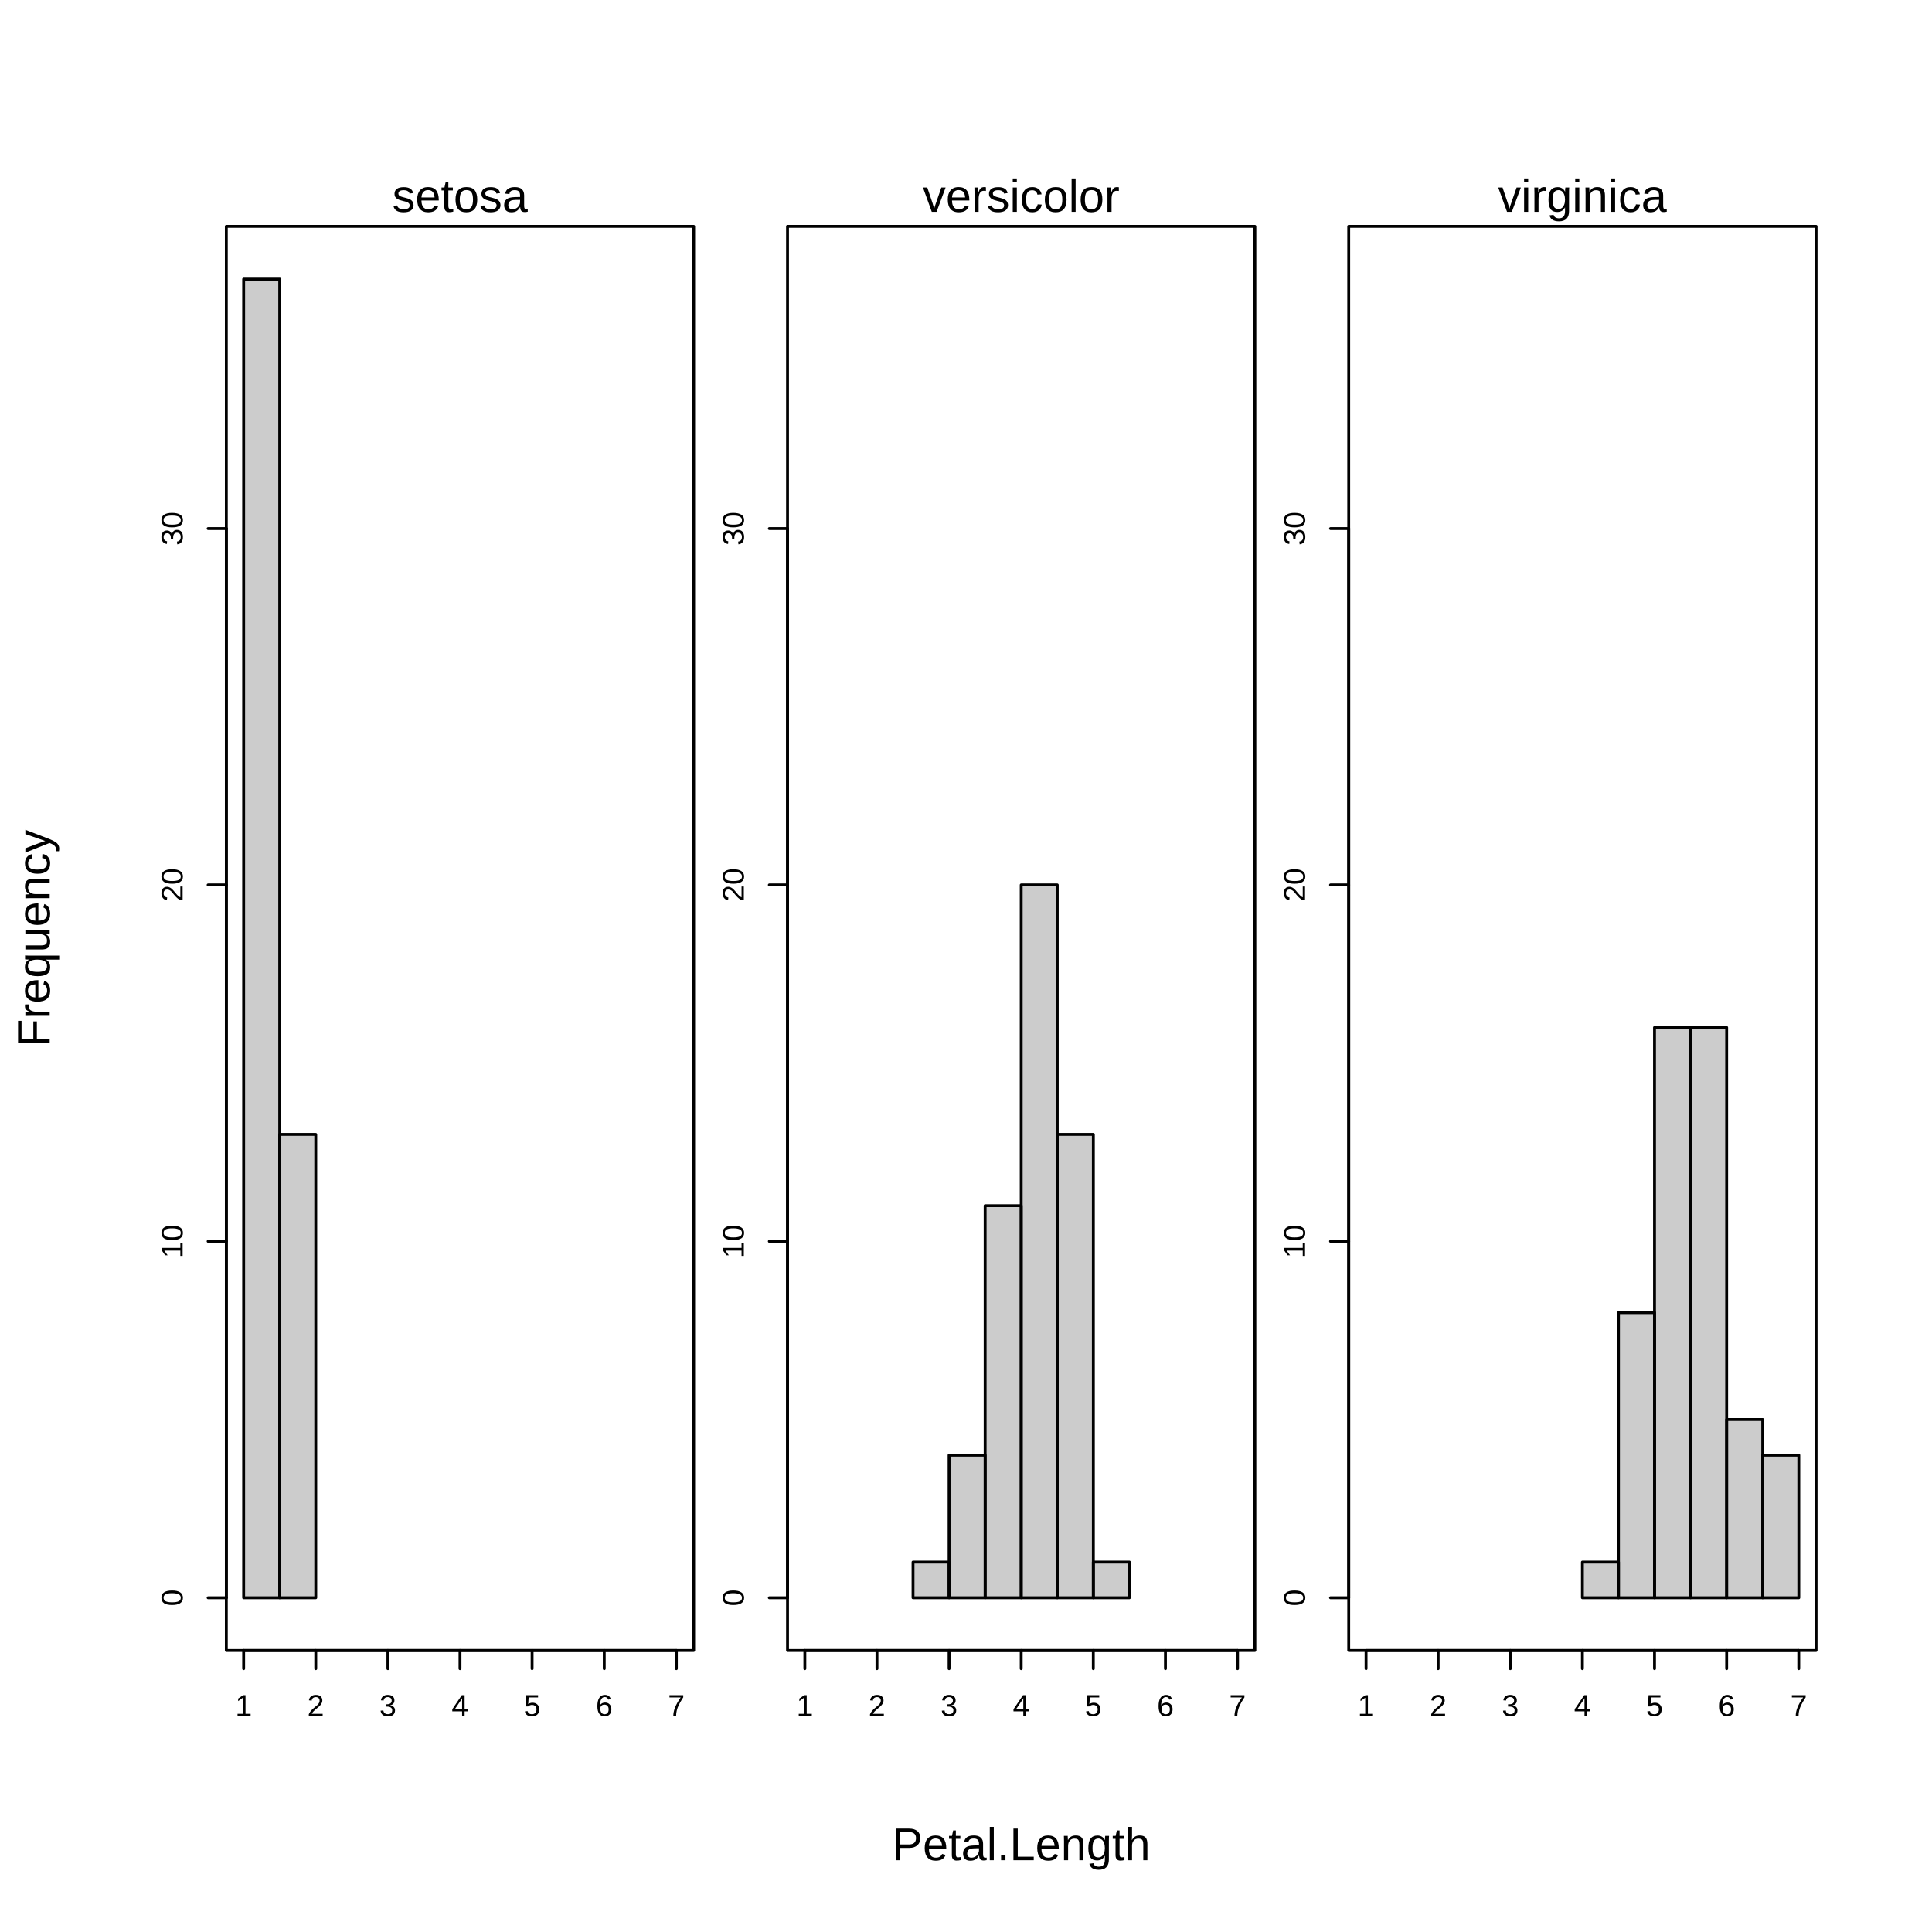
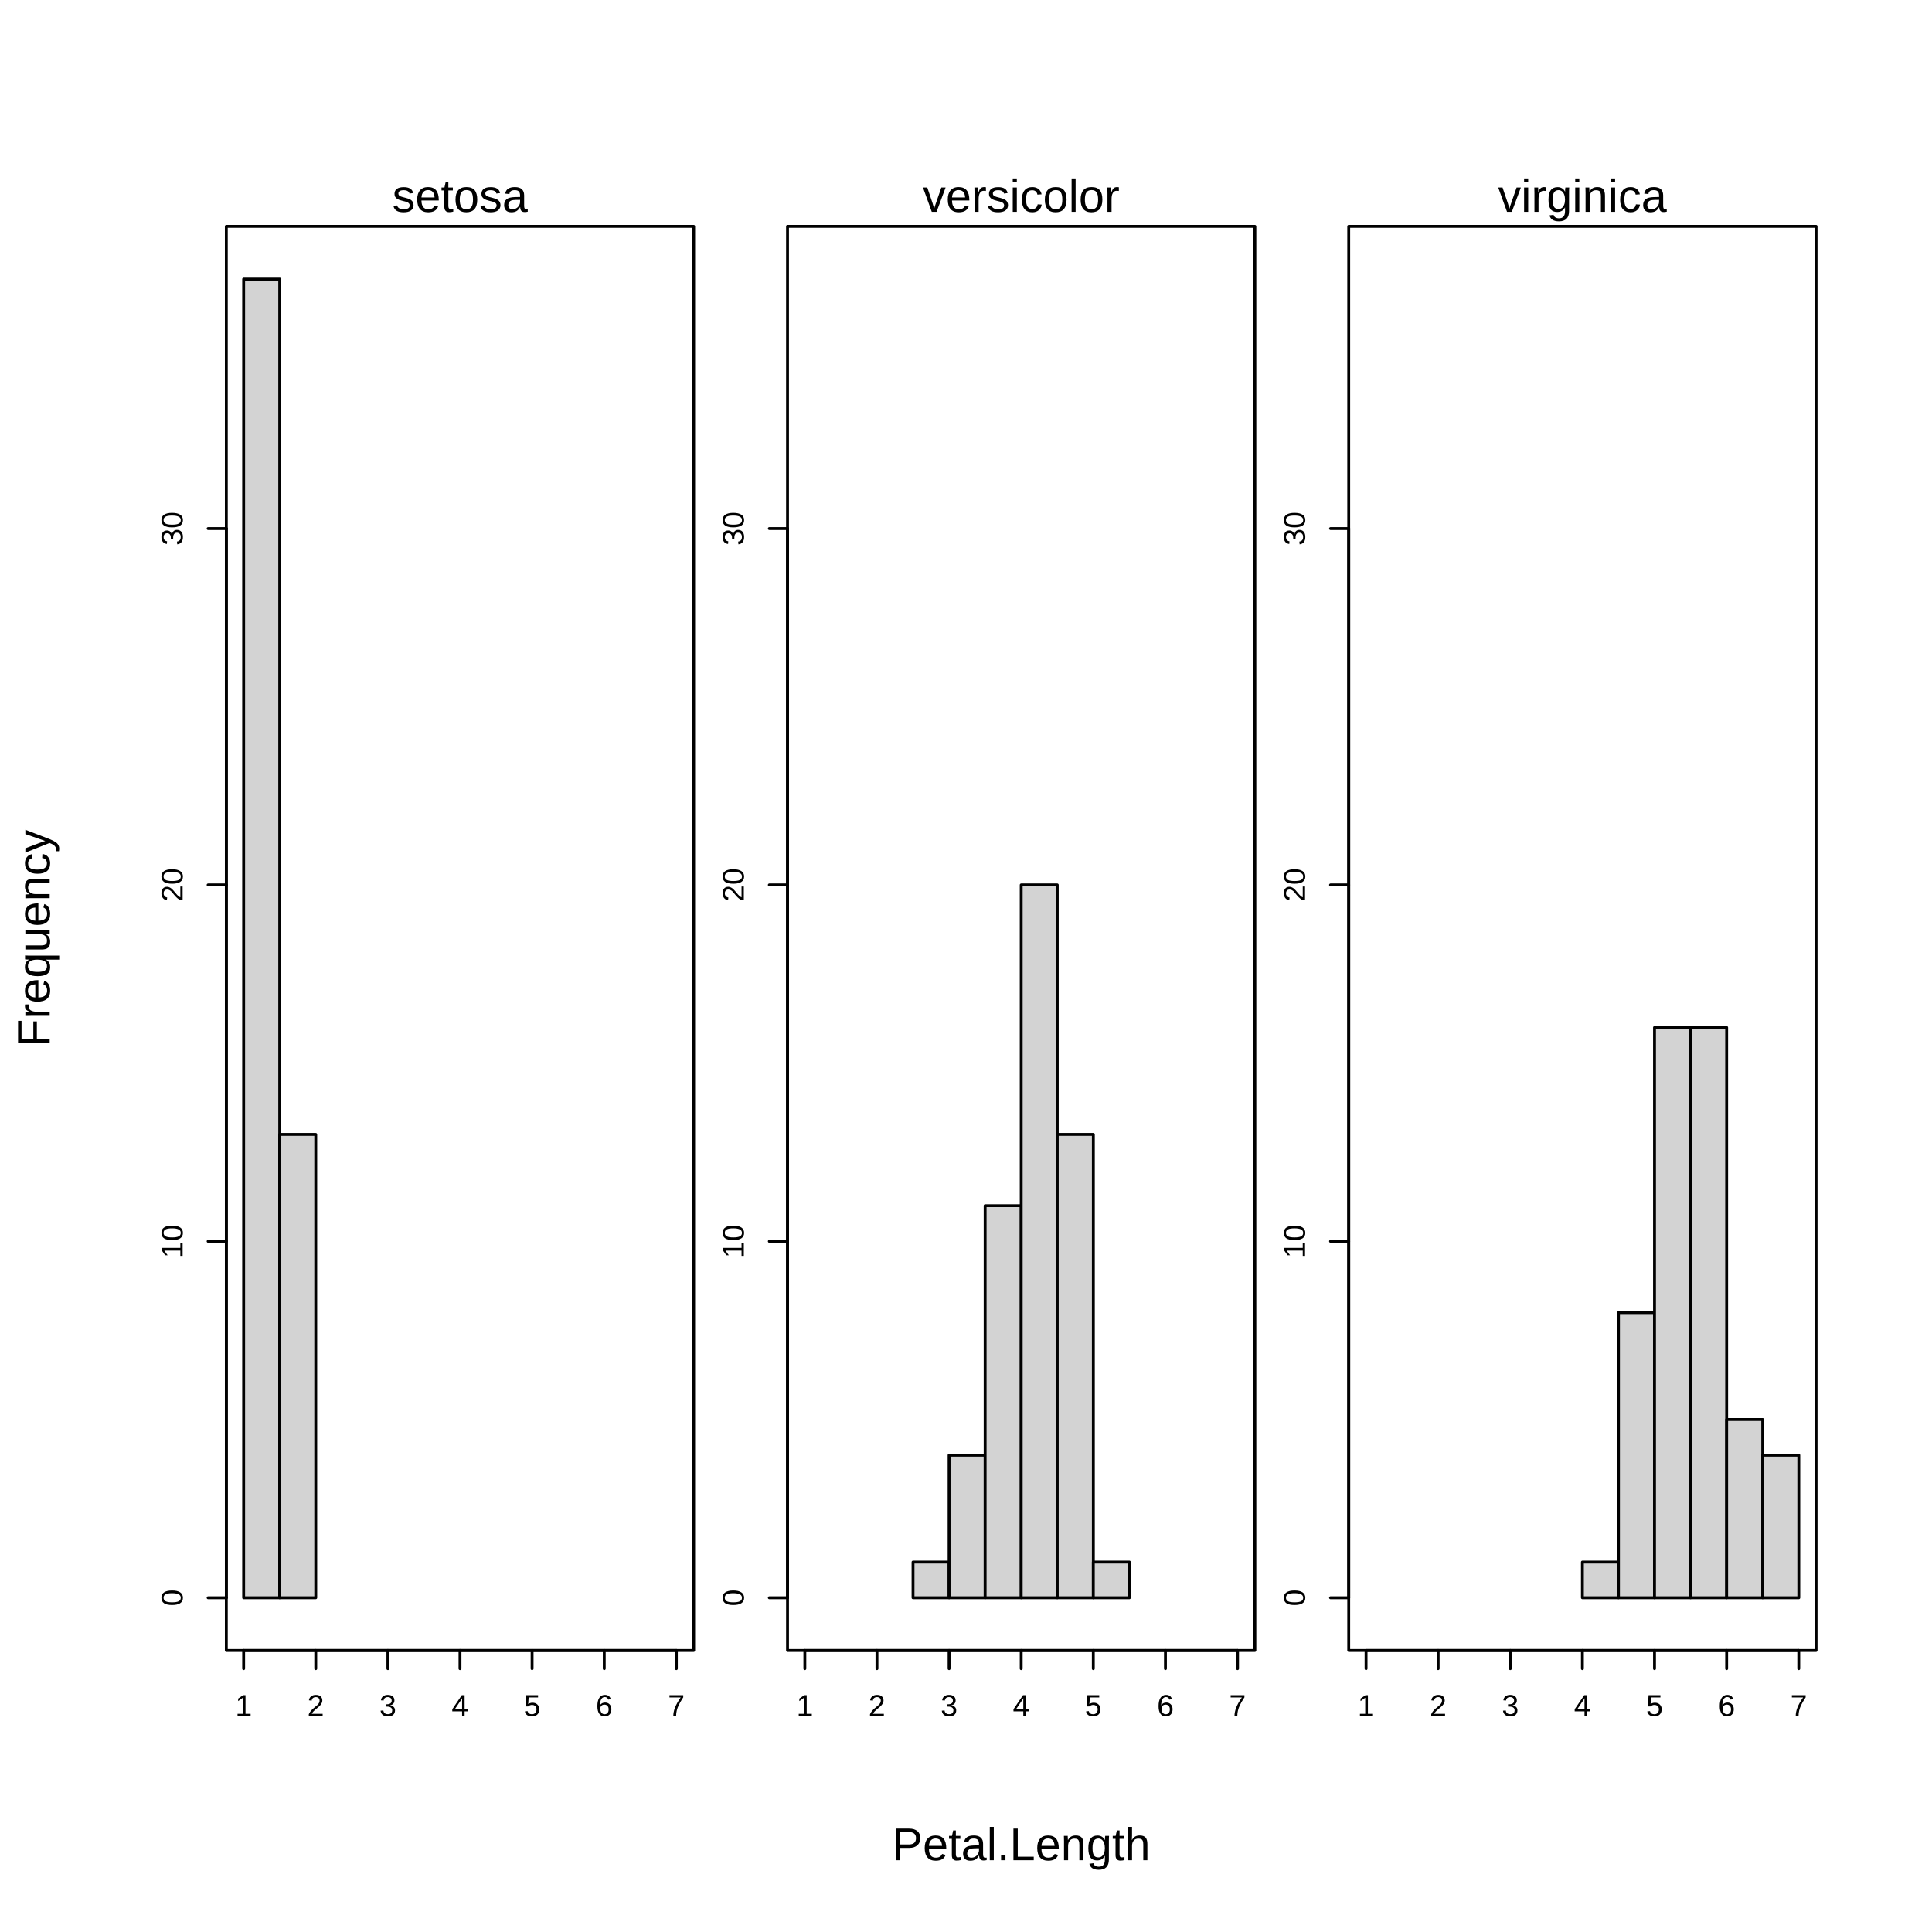
<svg xmlns="http://www.w3.org/2000/svg" width="504.00pt" height="504.00pt" viewBox="0 0 504.00 504.00">
  <g class="svglite">
    <defs>
      <style type="text/css">
    .svglite line, .svglite polyline, .svglite polygon, .svglite path, .svglite rect, .svglite circle {
      fill: none;
      stroke: #000000;
      stroke-linecap: round;
      stroke-linejoin: round;
      stroke-miterlimit: 10.00;
    }
    .svglite text {
      white-space: pre;
    }
    .svglite g.glyphgroup path {
      fill: inherit;
      stroke: none;
    }
  </style>
    </defs>
    <rect width="100%" height="100%" style="stroke: none; fill: #FFFFFF;" />
    <defs>
      <clipPath id="cpMC4wMHw1MDQuMDB8MC4wMHw1MDQuMDA=">
        <rect x="0.00" y="0.00" width="504.00" height="504.00" />
      </clipPath>
    </defs>
    <g clip-path="url(#cpMC4wMHw1MDQuMDB8MC4wMHw1MDQuMDA=)">
      <text x="266.40" y="485.28" text-anchor="middle" style="font-size: 12.00px; font-family: &quot;Liberation Sans&quot;;" textLength="67.36px" lengthAdjust="spacingAndGlyphs">Petal.Length</text>
      <text transform="translate(12.96,244.80) rotate(-90)" text-anchor="middle" style="font-size: 12.00px; font-family: &quot;Liberation Sans&quot;;" textLength="56.69px" lengthAdjust="spacingAndGlyphs">Frequency</text>
    </g>
    <defs>
      <clipPath id="cpNTkuMDR8MTgwLjk2fDU5LjA0fDQzMC41Ng==">
        <rect x="59.04" y="59.04" width="121.92" height="371.52" />
      </clipPath>
    </defs>
    <g clip-path="url(#cpNTkuMDR8MTgwLjk2fDU5LjA0fDQzMC41Ng==)">
</g>
    <g clip-path="url(#cpMC4wMHw1MDQuMDB8MC4wMHw1MDQuMDA=)">
      <line x1="63.56" y1="430.56" x2="176.44" y2="430.56" style="stroke-width: 0.75;" />
      <line x1="63.56" y1="430.56" x2="63.56" y2="435.31" style="stroke-width: 0.75;" />
      <line x1="82.37" y1="430.56" x2="82.37" y2="435.31" style="stroke-width: 0.75;" />
      <line x1="101.19" y1="430.56" x2="101.19" y2="435.31" style="stroke-width: 0.75;" />
      <line x1="120.00" y1="430.56" x2="120.00" y2="435.31" style="stroke-width: 0.75;" />
      <line x1="138.81" y1="430.56" x2="138.81" y2="435.31" style="stroke-width: 0.75;" />
      <line x1="157.63" y1="430.56" x2="157.63" y2="435.31" style="stroke-width: 0.75;" />
      <line x1="176.44" y1="430.56" x2="176.44" y2="435.31" style="stroke-width: 0.75;" />
      <text x="63.56" y="447.67" text-anchor="middle" style="font-size: 7.92px; font-family: &quot;Liberation Sans&quot;;" textLength="4.39px" lengthAdjust="spacingAndGlyphs">1</text>
      <text x="82.37" y="447.67" text-anchor="middle" style="font-size: 7.92px; font-family: &quot;Liberation Sans&quot;;" textLength="4.39px" lengthAdjust="spacingAndGlyphs">2</text>
      <text x="101.19" y="447.67" text-anchor="middle" style="font-size: 7.92px; font-family: &quot;Liberation Sans&quot;;" textLength="4.39px" lengthAdjust="spacingAndGlyphs">3</text>
      <text x="120.00" y="447.67" text-anchor="middle" style="font-size: 7.92px; font-family: &quot;Liberation Sans&quot;;" textLength="4.39px" lengthAdjust="spacingAndGlyphs">4</text>
      <text x="138.81" y="447.67" text-anchor="middle" style="font-size: 7.92px; font-family: &quot;Liberation Sans&quot;;" textLength="4.39px" lengthAdjust="spacingAndGlyphs">5</text>
      <text x="157.63" y="447.67" text-anchor="middle" style="font-size: 7.92px; font-family: &quot;Liberation Sans&quot;;" textLength="4.39px" lengthAdjust="spacingAndGlyphs">6</text>
      <text x="176.44" y="447.67" text-anchor="middle" style="font-size: 7.92px; font-family: &quot;Liberation Sans&quot;;" textLength="4.39px" lengthAdjust="spacingAndGlyphs">7</text>
      <line x1="59.04" y1="416.80" x2="59.04" y2="137.88" style="stroke-width: 0.75;" />
      <line x1="59.04" y1="416.80" x2="54.29" y2="416.80" style="stroke-width: 0.75;" />
      <line x1="59.04" y1="323.83" x2="54.29" y2="323.83" style="stroke-width: 0.75;" />
      <line x1="59.04" y1="230.85" x2="54.29" y2="230.85" style="stroke-width: 0.75;" />
      <line x1="59.04" y1="137.88" x2="54.29" y2="137.88" style="stroke-width: 0.75;" />
      <text transform="translate(47.64,416.80) rotate(-90)" text-anchor="middle" style="font-size: 7.92px; font-family: &quot;Liberation Sans&quot;;" textLength="4.39px" lengthAdjust="spacingAndGlyphs">0</text>
      <text transform="translate(47.64,323.83) rotate(-90)" text-anchor="middle" style="font-size: 7.92px; font-family: &quot;Liberation Sans&quot;;" textLength="8.78px" lengthAdjust="spacingAndGlyphs">10</text>
      <text transform="translate(47.64,230.85) rotate(-90)" text-anchor="middle" style="font-size: 7.92px; font-family: &quot;Liberation Sans&quot;;" textLength="8.78px" lengthAdjust="spacingAndGlyphs">20</text>
      <text transform="translate(47.64,137.88) rotate(-90)" text-anchor="middle" style="font-size: 7.92px; font-family: &quot;Liberation Sans&quot;;" textLength="8.78px" lengthAdjust="spacingAndGlyphs">30</text>
      <rect x="59.04" y="43.20" width="121.92" height="15.84" style="stroke-width: 0.75; stroke: none;" />
      <text x="120.00" y="55.25" text-anchor="middle" style="font-size: 12.00px; font-family: &quot;Liberation Sans&quot;;" textLength="35.34px" lengthAdjust="spacingAndGlyphs">setosa</text>
      <polygon points="59.04,430.56 180.96,430.56 180.96,59.04 59.04,59.04 " style="stroke-width: 0.75;" />
    </g>
    <defs>
      <clipPath id="cpMjA1LjQ0fDMyNy4zNnw1OS4wNHw0MzAuNTY=">
        <rect x="205.44" y="59.04" width="121.92" height="371.52" />
      </clipPath>
    </defs>
    <g clip-path="url(#cpMjA1LjQ0fDMyNy4zNnw1OS4wNHw0MzAuNTY=)">
</g>
    <g clip-path="url(#cpMC4wMHw1MDQuMDB8MC4wMHw1MDQuMDA=)">
      <line x1="209.96" y1="430.56" x2="322.84" y2="430.56" style="stroke-width: 0.75;" />
      <line x1="209.96" y1="430.56" x2="209.96" y2="435.31" style="stroke-width: 0.75;" />
      <line x1="228.77" y1="430.56" x2="228.77" y2="435.31" style="stroke-width: 0.75;" />
      <line x1="247.59" y1="430.56" x2="247.59" y2="435.31" style="stroke-width: 0.75;" />
      <line x1="266.40" y1="430.56" x2="266.40" y2="435.31" style="stroke-width: 0.75;" />
      <line x1="285.21" y1="430.56" x2="285.21" y2="435.31" style="stroke-width: 0.75;" />
      <line x1="304.03" y1="430.56" x2="304.03" y2="435.31" style="stroke-width: 0.75;" />
      <line x1="322.84" y1="430.56" x2="322.84" y2="435.31" style="stroke-width: 0.75;" />
      <text x="209.96" y="447.67" text-anchor="middle" style="font-size: 7.92px; font-family: &quot;Liberation Sans&quot;;" textLength="4.39px" lengthAdjust="spacingAndGlyphs">1</text>
      <text x="228.77" y="447.67" text-anchor="middle" style="font-size: 7.92px; font-family: &quot;Liberation Sans&quot;;" textLength="4.39px" lengthAdjust="spacingAndGlyphs">2</text>
      <text x="247.59" y="447.67" text-anchor="middle" style="font-size: 7.92px; font-family: &quot;Liberation Sans&quot;;" textLength="4.39px" lengthAdjust="spacingAndGlyphs">3</text>
      <text x="266.40" y="447.67" text-anchor="middle" style="font-size: 7.92px; font-family: &quot;Liberation Sans&quot;;" textLength="4.39px" lengthAdjust="spacingAndGlyphs">4</text>
      <text x="285.21" y="447.67" text-anchor="middle" style="font-size: 7.92px; font-family: &quot;Liberation Sans&quot;;" textLength="4.39px" lengthAdjust="spacingAndGlyphs">5</text>
      <text x="304.03" y="447.67" text-anchor="middle" style="font-size: 7.92px; font-family: &quot;Liberation Sans&quot;;" textLength="4.39px" lengthAdjust="spacingAndGlyphs">6</text>
      <text x="322.84" y="447.67" text-anchor="middle" style="font-size: 7.92px; font-family: &quot;Liberation Sans&quot;;" textLength="4.39px" lengthAdjust="spacingAndGlyphs">7</text>
      <line x1="205.44" y1="416.80" x2="205.44" y2="137.88" style="stroke-width: 0.75;" />
      <line x1="205.44" y1="416.80" x2="200.69" y2="416.80" style="stroke-width: 0.75;" />
      <line x1="205.44" y1="323.83" x2="200.69" y2="323.83" style="stroke-width: 0.75;" />
      <line x1="205.44" y1="230.85" x2="200.69" y2="230.85" style="stroke-width: 0.75;" />
      <line x1="205.44" y1="137.88" x2="200.69" y2="137.88" style="stroke-width: 0.75;" />
      <text transform="translate(194.04,416.80) rotate(-90)" text-anchor="middle" style="font-size: 7.92px; font-family: &quot;Liberation Sans&quot;;" textLength="4.39px" lengthAdjust="spacingAndGlyphs">0</text>
      <text transform="translate(194.04,323.83) rotate(-90)" text-anchor="middle" style="font-size: 7.92px; font-family: &quot;Liberation Sans&quot;;" textLength="8.78px" lengthAdjust="spacingAndGlyphs">10</text>
      <text transform="translate(194.04,230.85) rotate(-90)" text-anchor="middle" style="font-size: 7.92px; font-family: &quot;Liberation Sans&quot;;" textLength="8.78px" lengthAdjust="spacingAndGlyphs">20</text>
      <text transform="translate(194.04,137.88) rotate(-90)" text-anchor="middle" style="font-size: 7.92px; font-family: &quot;Liberation Sans&quot;;" textLength="8.78px" lengthAdjust="spacingAndGlyphs">30</text>
      <rect x="205.44" y="43.20" width="121.92" height="15.84" style="stroke-width: 0.75; stroke: none;" />
      <text x="266.40" y="55.25" text-anchor="middle" style="font-size: 12.00px; font-family: &quot;Liberation Sans&quot;;" textLength="51.36px" lengthAdjust="spacingAndGlyphs">versicolor</text>
      <polygon points="205.44,430.56 327.36,430.56 327.36,59.04 205.44,59.04 " style="stroke-width: 0.75;" />
    </g>
    <defs>
      <clipPath id="cpMzUxLjg0fDQ3My43Nnw1OS4wNHw0MzAuNTY=">
        <rect x="351.84" y="59.04" width="121.92" height="371.52" />
      </clipPath>
    </defs>
    <g clip-path="url(#cpMzUxLjg0fDQ3My43Nnw1OS4wNHw0MzAuNTY=)">
</g>
    <g clip-path="url(#cpMC4wMHw1MDQuMDB8MC4wMHw1MDQuMDA=)">
      <line x1="356.36" y1="430.56" x2="469.24" y2="430.56" style="stroke-width: 0.75;" />
      <line x1="356.36" y1="430.56" x2="356.36" y2="435.31" style="stroke-width: 0.75;" />
      <line x1="375.17" y1="430.56" x2="375.17" y2="435.31" style="stroke-width: 0.75;" />
      <line x1="393.99" y1="430.56" x2="393.99" y2="435.31" style="stroke-width: 0.75;" />
      <line x1="412.80" y1="430.56" x2="412.80" y2="435.31" style="stroke-width: 0.75;" />
      <line x1="431.61" y1="430.56" x2="431.61" y2="435.31" style="stroke-width: 0.75;" />
      <line x1="450.43" y1="430.56" x2="450.43" y2="435.31" style="stroke-width: 0.75;" />
      <line x1="469.24" y1="430.56" x2="469.24" y2="435.31" style="stroke-width: 0.75;" />
      <text x="356.36" y="447.67" text-anchor="middle" style="font-size: 7.92px; font-family: &quot;Liberation Sans&quot;;" textLength="4.39px" lengthAdjust="spacingAndGlyphs">1</text>
      <text x="375.17" y="447.67" text-anchor="middle" style="font-size: 7.92px; font-family: &quot;Liberation Sans&quot;;" textLength="4.39px" lengthAdjust="spacingAndGlyphs">2</text>
      <text x="393.99" y="447.67" text-anchor="middle" style="font-size: 7.92px; font-family: &quot;Liberation Sans&quot;;" textLength="4.39px" lengthAdjust="spacingAndGlyphs">3</text>
      <text x="412.80" y="447.67" text-anchor="middle" style="font-size: 7.92px; font-family: &quot;Liberation Sans&quot;;" textLength="4.39px" lengthAdjust="spacingAndGlyphs">4</text>
      <text x="431.61" y="447.67" text-anchor="middle" style="font-size: 7.92px; font-family: &quot;Liberation Sans&quot;;" textLength="4.39px" lengthAdjust="spacingAndGlyphs">5</text>
      <text x="450.43" y="447.67" text-anchor="middle" style="font-size: 7.92px; font-family: &quot;Liberation Sans&quot;;" textLength="4.39px" lengthAdjust="spacingAndGlyphs">6</text>
      <text x="469.24" y="447.67" text-anchor="middle" style="font-size: 7.92px; font-family: &quot;Liberation Sans&quot;;" textLength="4.39px" lengthAdjust="spacingAndGlyphs">7</text>
      <line x1="351.84" y1="416.80" x2="351.84" y2="137.88" style="stroke-width: 0.75;" />
      <line x1="351.84" y1="416.80" x2="347.09" y2="416.80" style="stroke-width: 0.75;" />
      <line x1="351.84" y1="323.83" x2="347.09" y2="323.83" style="stroke-width: 0.75;" />
      <line x1="351.84" y1="230.85" x2="347.09" y2="230.85" style="stroke-width: 0.75;" />
      <line x1="351.84" y1="137.88" x2="347.09" y2="137.88" style="stroke-width: 0.75;" />
      <text transform="translate(340.44,416.80) rotate(-90)" text-anchor="middle" style="font-size: 7.92px; font-family: &quot;Liberation Sans&quot;;" textLength="4.39px" lengthAdjust="spacingAndGlyphs">0</text>
      <text transform="translate(340.44,323.83) rotate(-90)" text-anchor="middle" style="font-size: 7.92px; font-family: &quot;Liberation Sans&quot;;" textLength="8.78px" lengthAdjust="spacingAndGlyphs">10</text>
      <text transform="translate(340.44,230.85) rotate(-90)" text-anchor="middle" style="font-size: 7.92px; font-family: &quot;Liberation Sans&quot;;" textLength="8.78px" lengthAdjust="spacingAndGlyphs">20</text>
      <text transform="translate(340.44,137.88) rotate(-90)" text-anchor="middle" style="font-size: 7.92px; font-family: &quot;Liberation Sans&quot;;" textLength="8.78px" lengthAdjust="spacingAndGlyphs">30</text>
      <rect x="351.84" y="43.20" width="121.92" height="15.84" style="stroke-width: 0.75; stroke: none;" />
      <text x="412.80" y="55.25" text-anchor="middle" style="font-size: 12.00px; font-family: &quot;Liberation Sans&quot;;" textLength="44.03px" lengthAdjust="spacingAndGlyphs">virginica</text>
      <polygon points="351.84,430.56 473.76,430.56 473.76,59.04 351.84,59.04 " style="stroke-width: 0.75;" />
    </g>
    <g clip-path="url(#cpNTkuMDR8MTgwLjk2fDU5LjA0fDQzMC41Ng==)">
-       <rect x="63.56" y="72.80" width="9.41" height="344.00" style="stroke-width: 0.75; fill: #000000; fill-opacity: 0.20;" />
-       <rect x="72.96" y="295.94" width="9.41" height="120.86" style="stroke-width: 0.75; fill: #000000; fill-opacity: 0.20;" />
+       <rect x="63.56" y="72.80" width="9.41" height="344.00" style="stroke-width: 0.75; fill: #D3D3D3;" />
+       <rect x="72.96" y="295.94" width="9.41" height="120.86" style="stroke-width: 0.75; fill: #D3D3D3;" />
    </g>
    <g clip-path="url(#cpMjA1LjQ0fDMyNy4zNnw1OS4wNHw0MzAuNTY=)">
-       <rect x="238.18" y="407.50" width="9.41" height="9.30" style="stroke-width: 0.75; fill: #000000; fill-opacity: 0.20;" />
-       <rect x="247.59" y="379.61" width="9.41" height="37.19" style="stroke-width: 0.75; fill: #000000; fill-opacity: 0.20;" />
-       <rect x="256.99" y="314.53" width="9.41" height="102.27" style="stroke-width: 0.75; fill: #000000; fill-opacity: 0.20;" />
-       <rect x="266.40" y="230.85" width="9.41" height="185.95" style="stroke-width: 0.75; fill: #000000; fill-opacity: 0.20;" />
-       <rect x="275.81" y="295.94" width="9.41" height="120.86" style="stroke-width: 0.75; fill: #000000; fill-opacity: 0.20;" />
-       <rect x="285.21" y="407.50" width="9.41" height="9.30" style="stroke-width: 0.75; fill: #000000; fill-opacity: 0.20;" />
+       <rect x="238.18" y="407.50" width="9.41" height="9.30" style="stroke-width: 0.75; fill: #D3D3D3;" />
+       <rect x="247.59" y="379.61" width="9.41" height="37.19" style="stroke-width: 0.75; fill: #D3D3D3;" />
+       <rect x="256.99" y="314.53" width="9.41" height="102.27" style="stroke-width: 0.75; fill: #D3D3D3;" />
+       <rect x="266.40" y="230.85" width="9.41" height="185.95" style="stroke-width: 0.75; fill: #D3D3D3;" />
+       <rect x="275.81" y="295.94" width="9.41" height="120.86" style="stroke-width: 0.75; fill: #D3D3D3;" />
+       <rect x="285.21" y="407.50" width="9.41" height="9.30" style="stroke-width: 0.75; fill: #D3D3D3;" />
    </g>
    <g clip-path="url(#cpMzUxLjg0fDQ3My43Nnw1OS4wNHw0MzAuNTY=)">
-       <rect x="412.80" y="407.50" width="9.41" height="9.30" style="stroke-width: 0.75; fill: #000000; fill-opacity: 0.20;" />
-       <rect x="422.21" y="342.42" width="9.41" height="74.38" style="stroke-width: 0.75; fill: #000000; fill-opacity: 0.20;" />
-       <rect x="431.61" y="268.04" width="9.41" height="148.76" style="stroke-width: 0.75; fill: #000000; fill-opacity: 0.20;" />
-       <rect x="441.02" y="268.04" width="9.41" height="148.76" style="stroke-width: 0.75; fill: #000000; fill-opacity: 0.20;" />
-       <rect x="450.43" y="370.31" width="9.41" height="46.49" style="stroke-width: 0.75; fill: #000000; fill-opacity: 0.20;" />
-       <rect x="459.84" y="379.61" width="9.41" height="37.19" style="stroke-width: 0.75; fill: #000000; fill-opacity: 0.20;" />
+       <rect x="412.80" y="407.50" width="9.41" height="9.30" style="stroke-width: 0.75; fill: #D3D3D3;" />
+       <rect x="422.21" y="342.42" width="9.41" height="74.38" style="stroke-width: 0.75; fill: #D3D3D3;" />
+       <rect x="431.61" y="268.04" width="9.41" height="148.76" style="stroke-width: 0.75; fill: #D3D3D3;" />
+       <rect x="441.02" y="268.04" width="9.41" height="148.76" style="stroke-width: 0.75; fill: #D3D3D3;" />
+       <rect x="450.43" y="370.31" width="9.41" height="46.49" style="stroke-width: 0.75; fill: #D3D3D3;" />
+       <rect x="459.84" y="379.61" width="9.41" height="37.19" style="stroke-width: 0.75; fill: #D3D3D3;" />
    </g>
    <defs>
      <clipPath id="cpMTI5Ljk1fDQ0Ni40OXwxMDguMTN8MzM3Ljgz">
        <rect x="129.95" y="108.13" width="316.54" height="229.70" />
      </clipPath>
    </defs>
    <g clip-path="url(#cpMTI5Ljk1fDQ0Ni40OXwxMDguMTN8MzM3Ljgz)">
</g>
  </g>
</svg>
